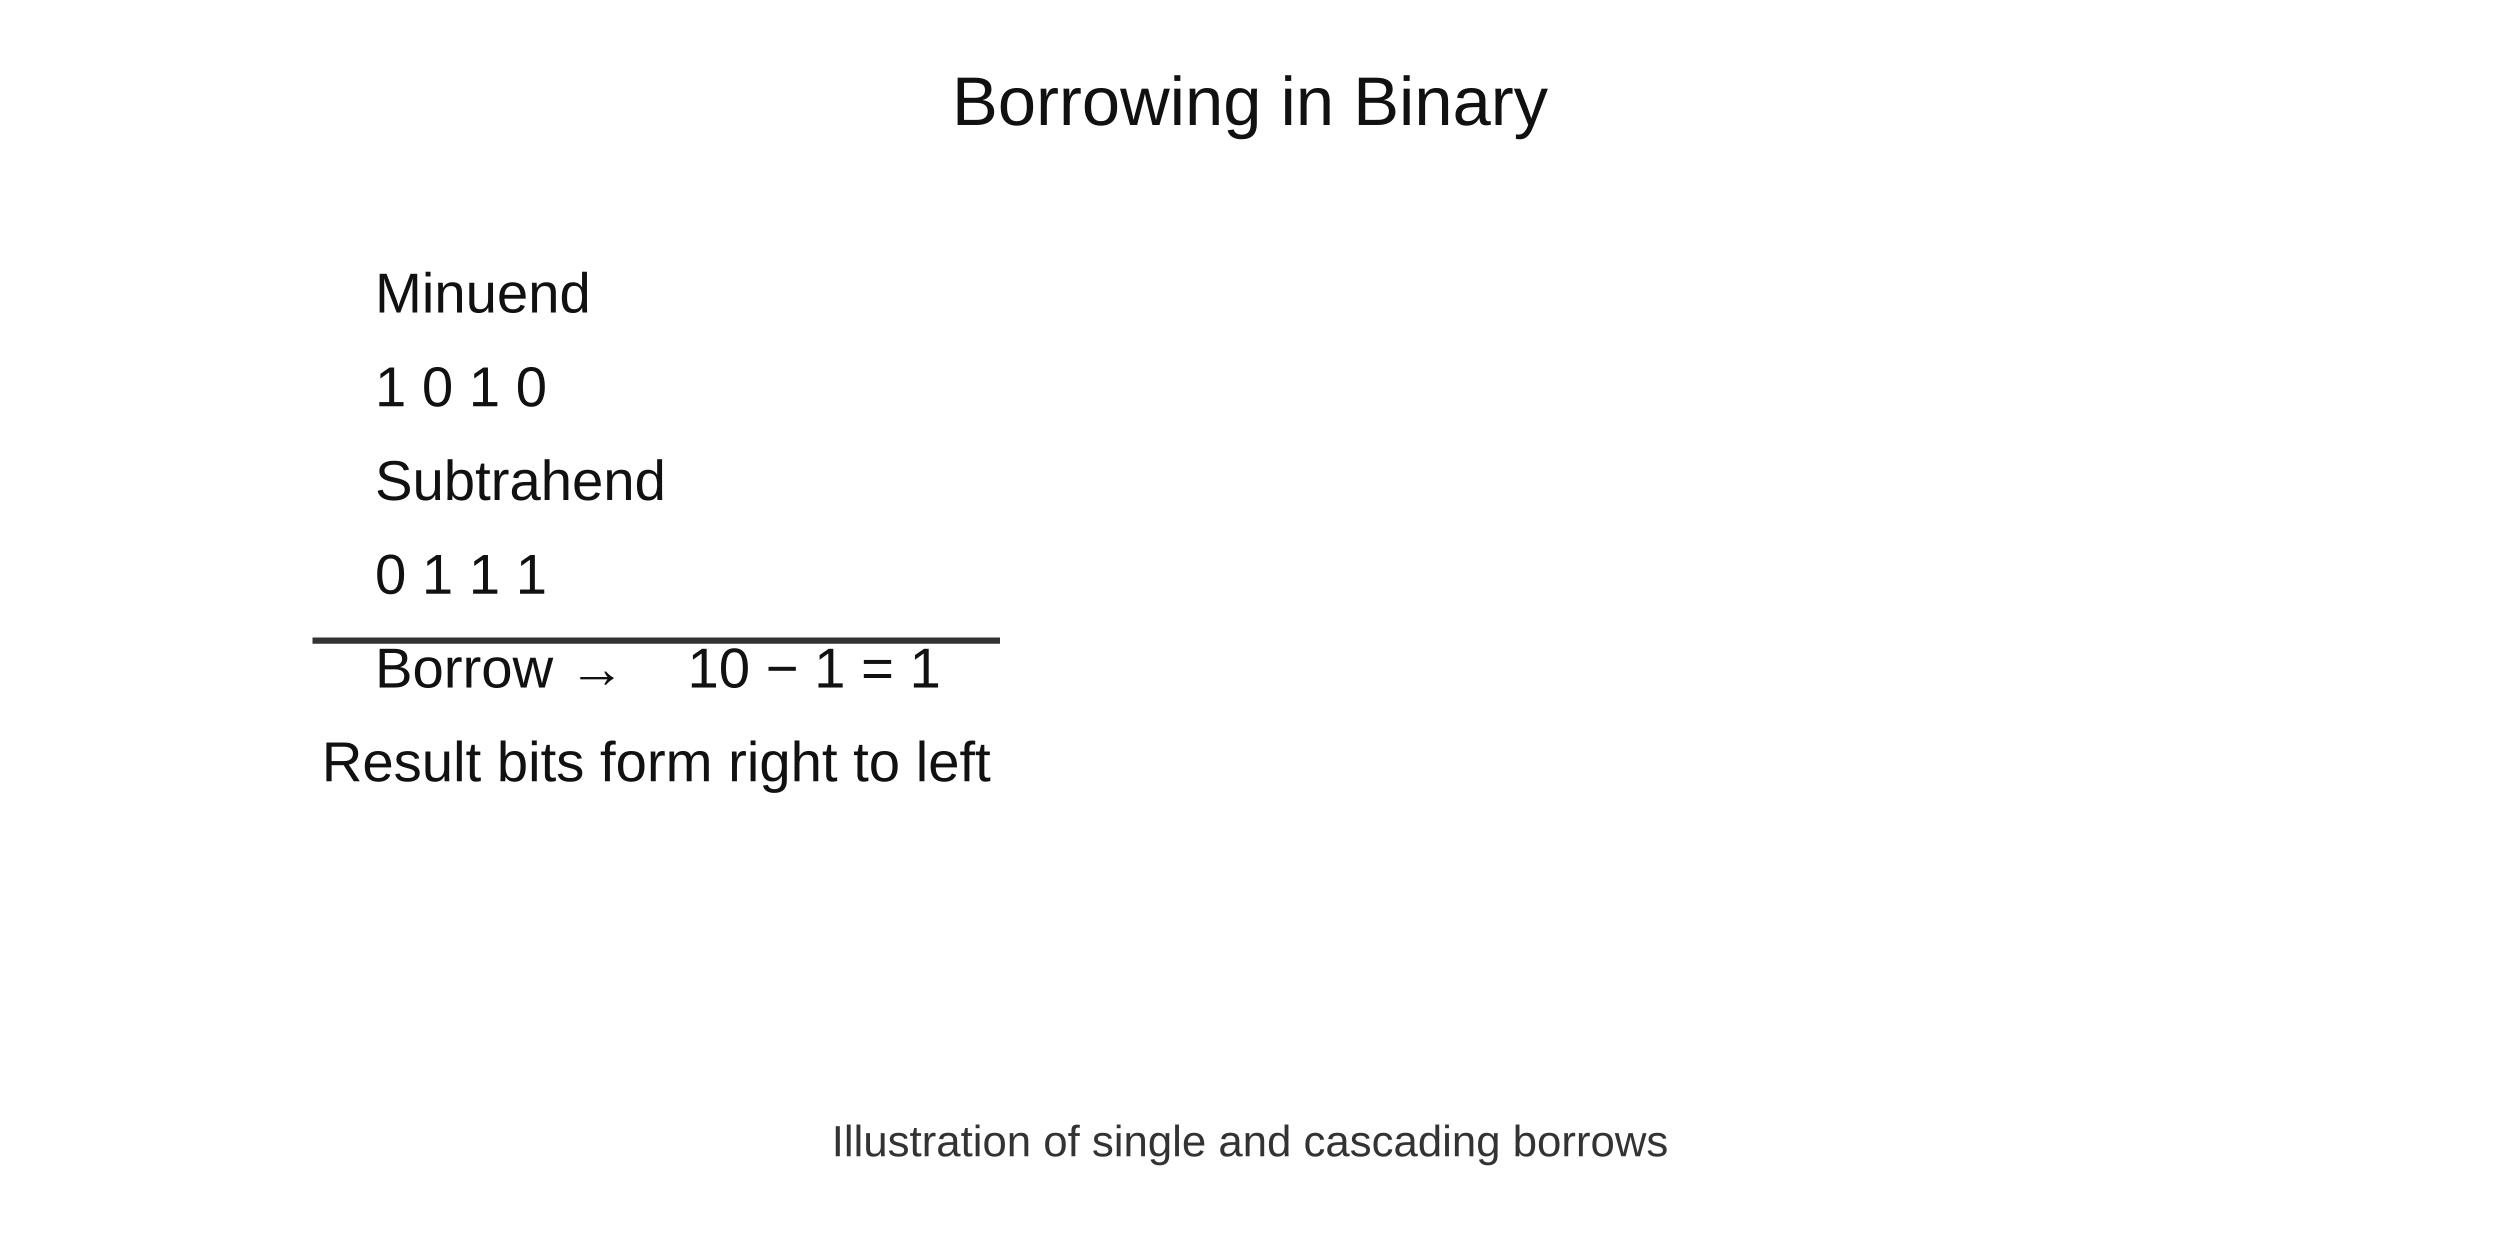
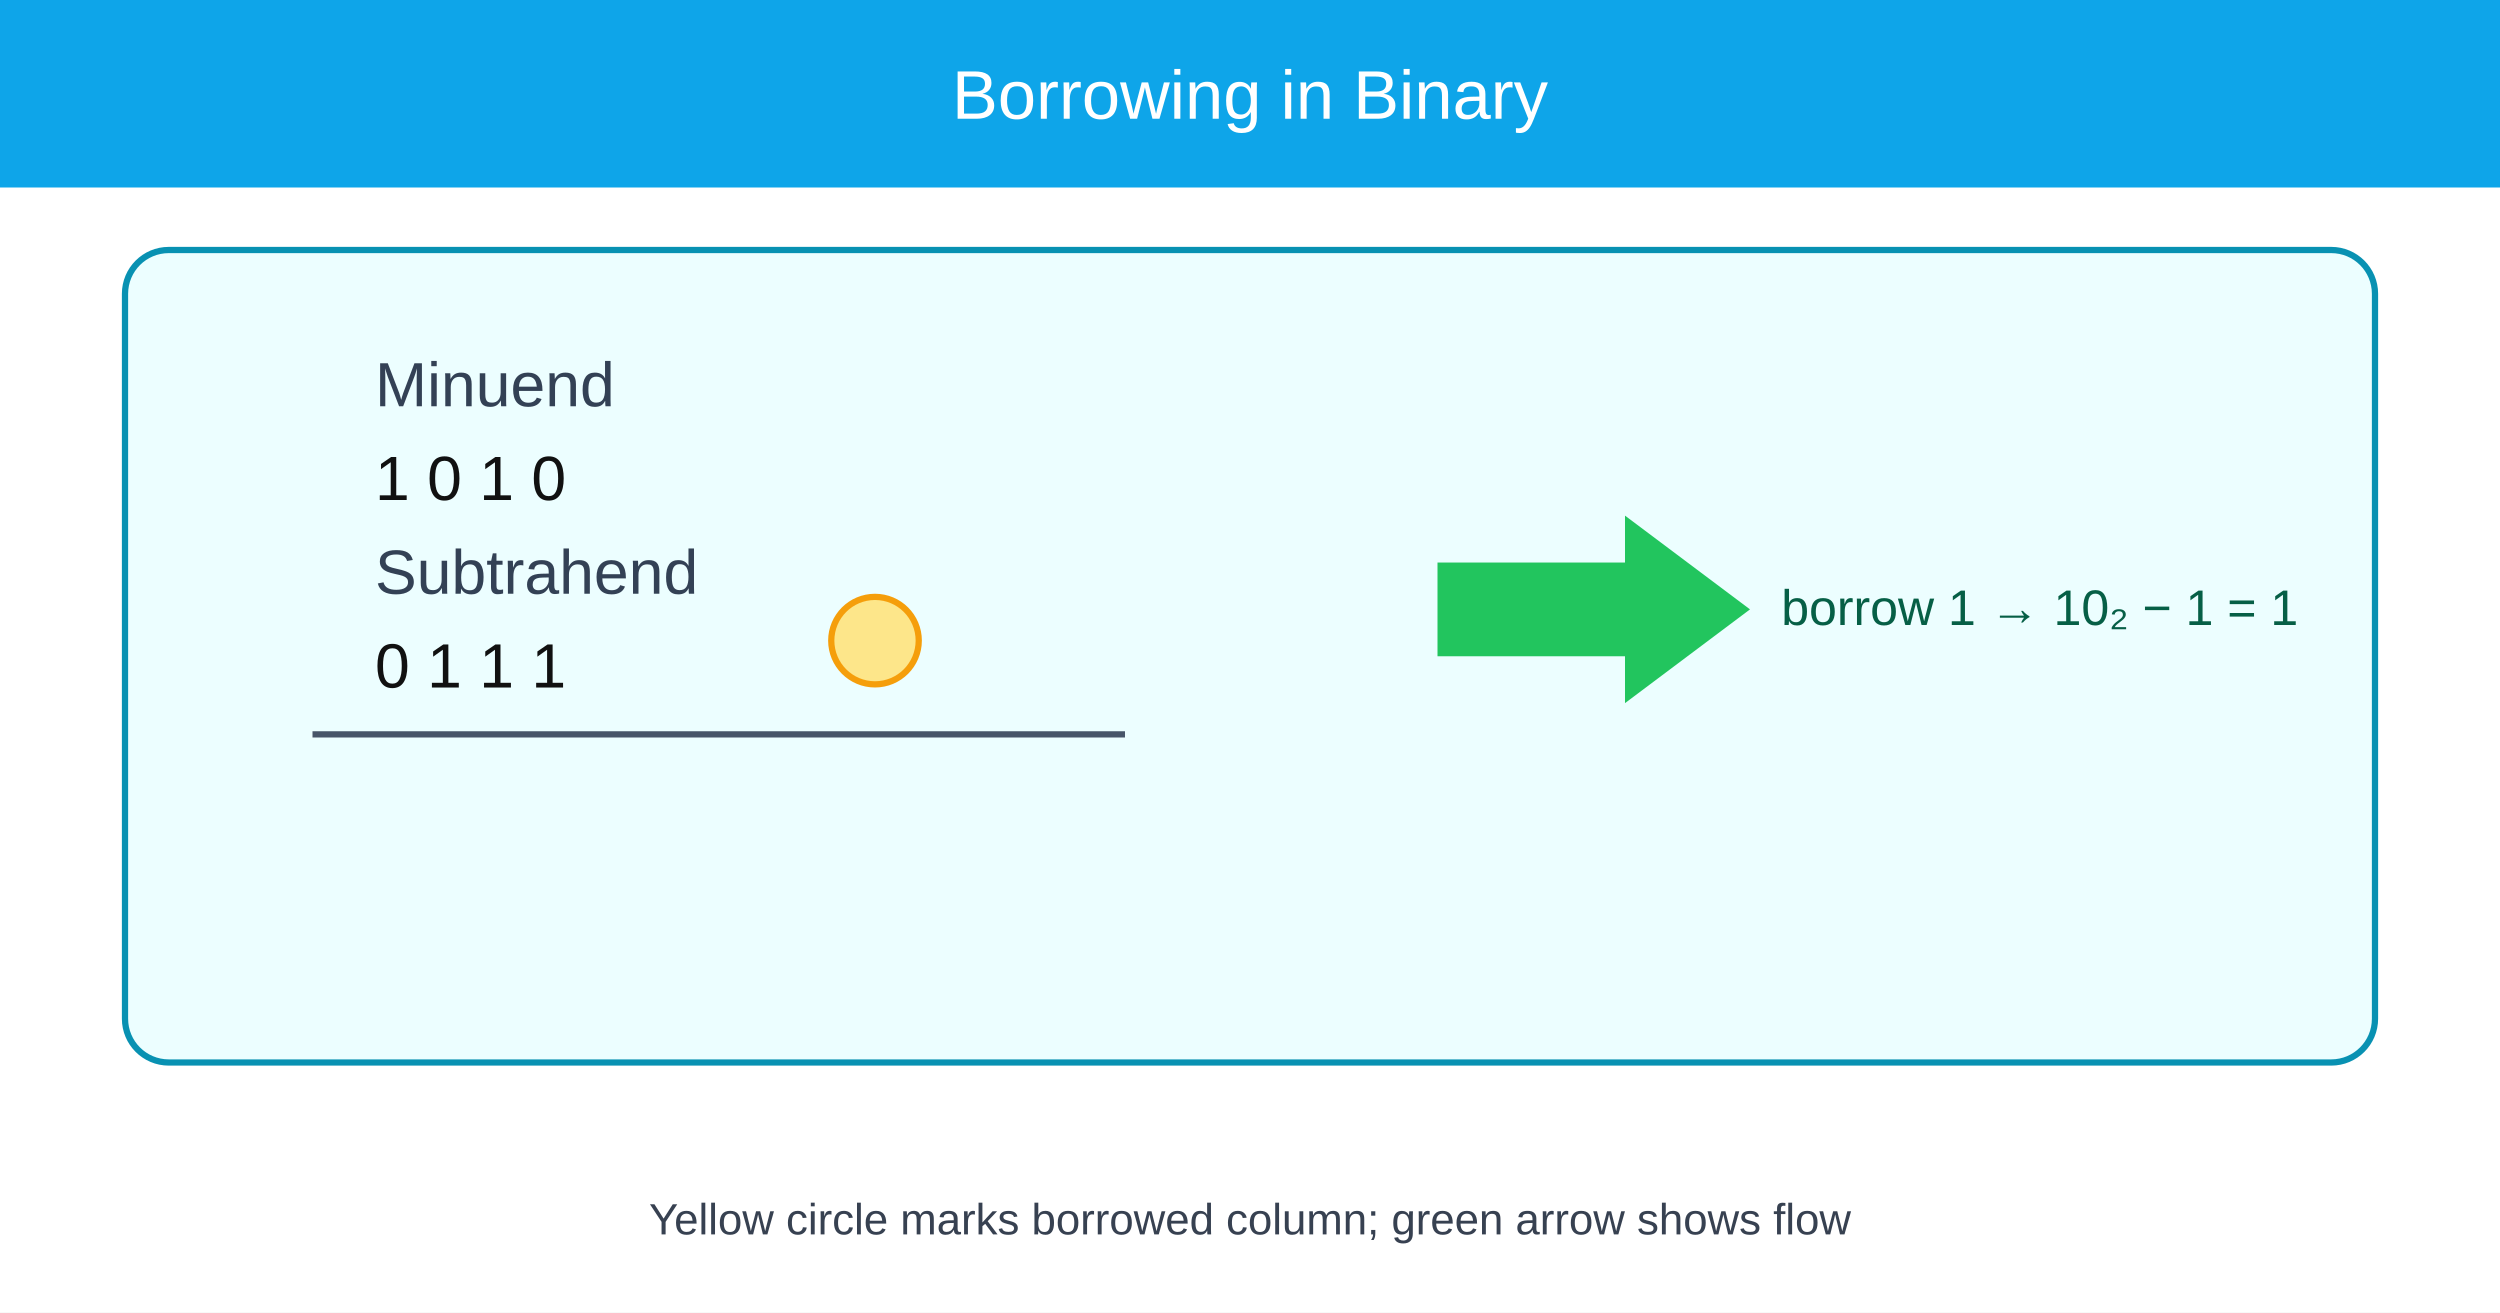
- <svg xmlns="http://www.w3.org/2000/svg" viewBox="0 0 800 400">
-   <rect width="800" height="400" fill="#ffffff" />
-   <text x="400" y="40" font-family="Arial, Helvetica, sans-serif" font-size="22" text-anchor="middle" fill="#111">Borrowing in Binary</text>
-   <g font-family="Arial, Helvetica, sans-serif" font-size="18" fill="#111">
-     <text x="120" y="100">Minuend</text>
-     <text x="120" y="130">1 0 1 0</text>
-     <text x="120" y="160">Subtrahend</text>
-     <text x="120" y="190">0 1 1 1</text>
-     <text x="120" y="220">Borrow →</text>
-     <text x="220" y="220">10 − 1 = 1</text>
+ <svg xmlns="http://www.w3.org/2000/svg" viewBox="0 0 800 420">
+   <rect width="800" height="420" fill="#ffffff" />
+   <rect x="0" y="0" width="800" height="60" fill="#0ea5e9" />
+   <text x="400" y="38" font-family="Arial, Helvetica, sans-serif" font-size="22" text-anchor="middle" fill="#ffffff">Borrowing in Binary</text>
+   <rect x="40" y="80" width="720" height="260" rx="14" ry="14" fill="#ecfeff" stroke="#0891b2" stroke-width="2" />
+   <g font-family="Arial, Helvetica, sans-serif" font-size="20" fill="#111">
+     <text x="120" y="130" fill="#334155">Minuend</text>
+     <text x="120" y="160" fill="#111">1 0 1 0</text>
+     <text x="120" y="190" fill="#334155">Subtrahend</text>
+     <text x="120" y="220" fill="#111">0 1 1 1</text>
  </g>
-   <line x1="100" y1="205" x2="320" y2="205" stroke="#333" stroke-width="2" />
-   <text x="210" y="250" font-family="Arial, Helvetica, sans-serif" font-size="18" text-anchor="middle" fill="#111">Result bits form right to left</text>
-   <text x="400" y="370" font-family="Arial, Helvetica, sans-serif" font-size="14" text-anchor="middle" fill="#333">Illustration of single and cascading borrows</text>
+   <line x1="100" y1="235" x2="360" y2="235" stroke="#475569" stroke-width="2" />
+   <g>
+     <circle cx="280" cy="205" r="14" fill="#fde68a" stroke="#f59e0b" stroke-width="2" />
+     <path d="M460 180 L520 180 L520 165 L560 195 L520 225 L520 210 L460 210 Z" fill="#22c55e" />
+     <text x="570" y="200" font-family="Arial, Helvetica, sans-serif" font-size="16" fill="#065f46">borrow 1 → 10₂ − 1 = 1</text>
+   </g>
+   <text x="400" y="395" font-family="Arial, Helvetica, sans-serif" font-size="14" text-anchor="middle" fill="#374151">Yellow circle marks borrowed column; green arrow shows flow</text>
</svg>
